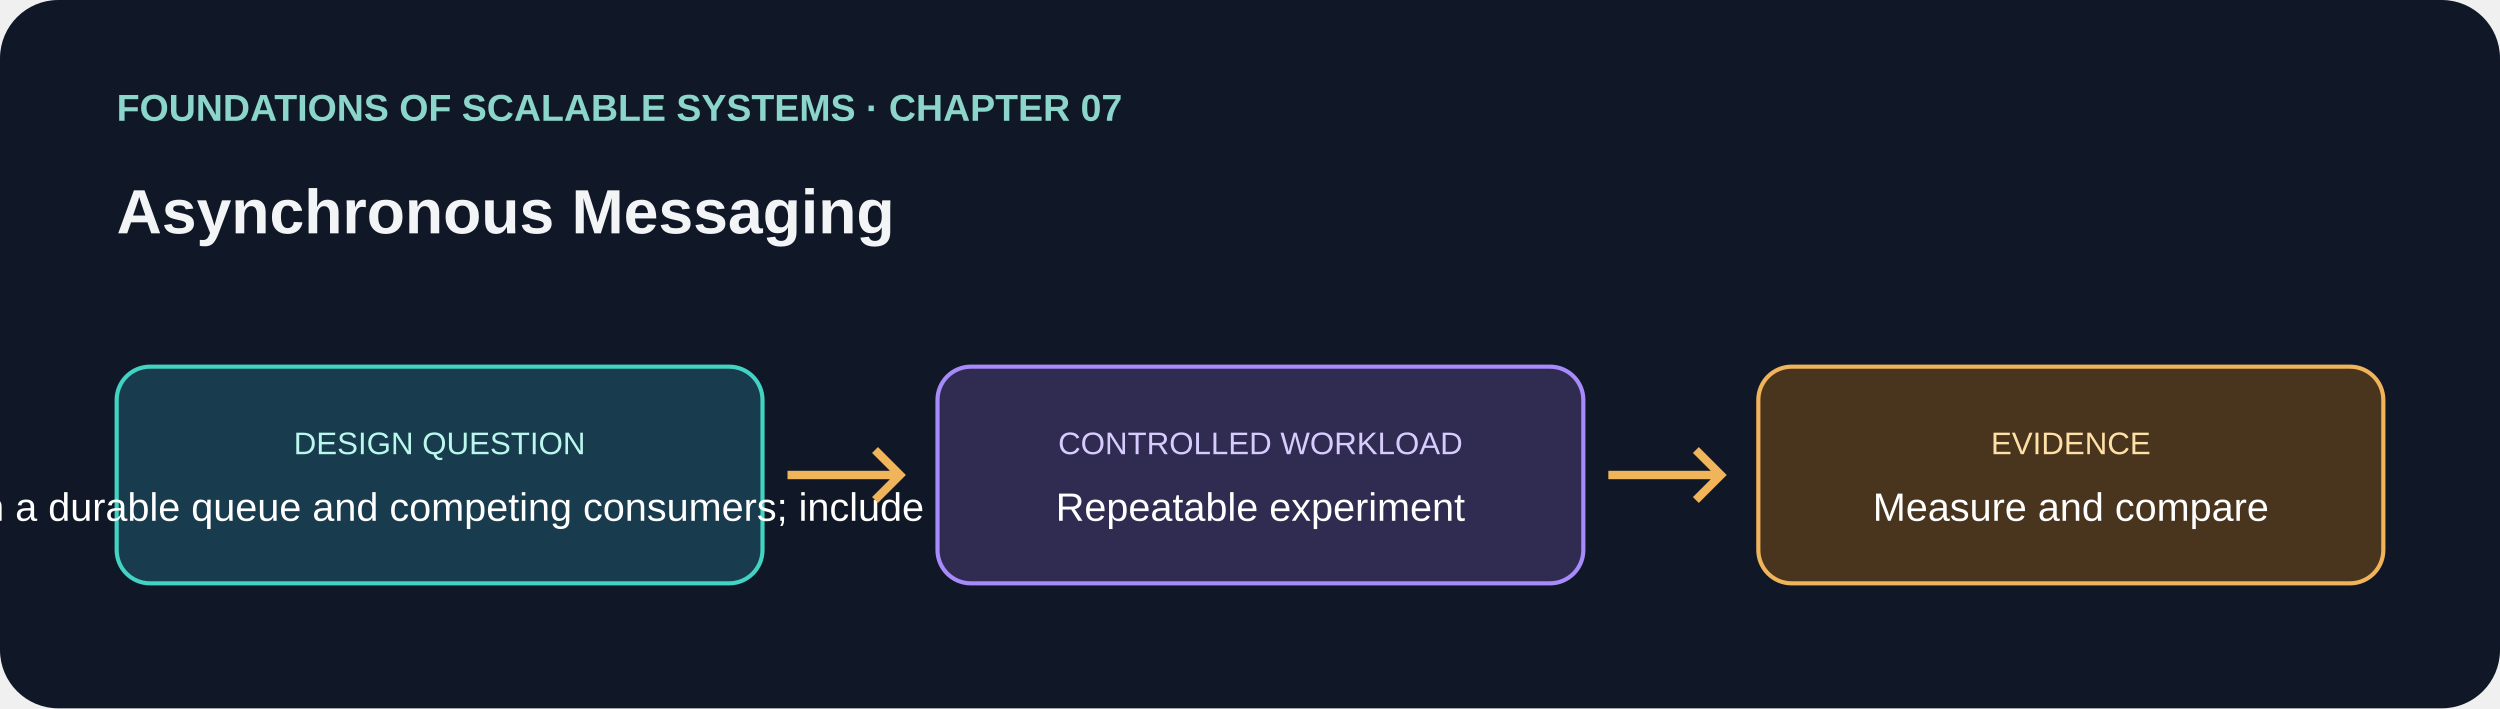
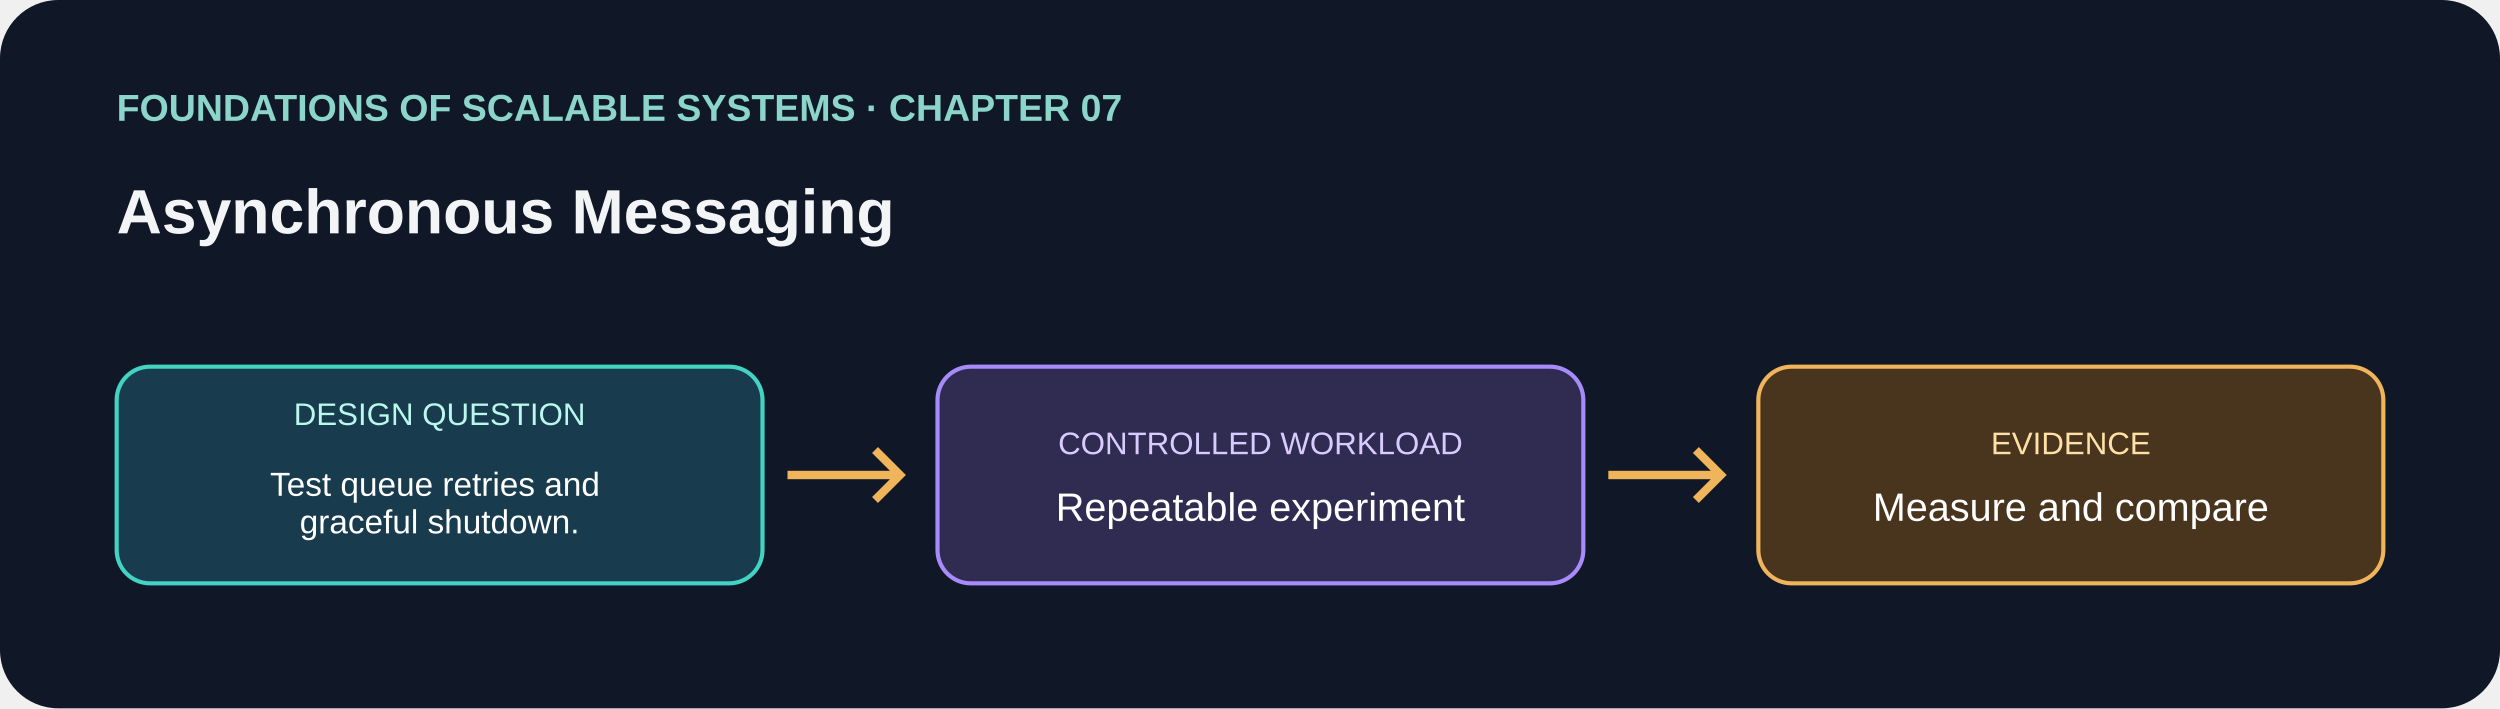
<svg xmlns="http://www.w3.org/2000/svg" width="1200" height="340" viewBox="0 0 1200 340" role="img" aria-labelledby="t d">
  <rect width="1200" height="340" rx="28" fill="#101827" />
  <text x="56" y="58" fill="#8bd5ca" font-family="Segoe UI,Arial,sans-serif" font-size="18" font-weight="700">FOUNDATIONS OF SCALABLE SYSTEMS · CHAPTER 07</text>
  <text x="56" y="112" fill="#f3f4f6" font-family="Segoe UI,Arial,sans-serif" font-size="30" font-weight="700">Asynchronous Messaging</text>
  <g font-family="Segoe UI,Arial,sans-serif" text-anchor="middle">
    <rect x="56" y="176" width="310" height="104" rx="16" fill="#183b4e" stroke="#42d3c2" stroke-width="2" />
-     <text x="211" y="218" fill="#baf7ed" font-size="15">DESIGN QUESTION</text>
-     <text x="211" y="250" fill="#ffffff" font-size="19">Compare synchronous processing with a durable queue and competing consumers; include retry, dead-letter, and graceful stop.</text>
+     <text x="211" y="204" fill="#baf7ed" font-size="15">DESIGN QUESTION</text>
+     <text x="211" y="238" fill="#ffffff" font-size="16">
+       <tspan x="211" dy="0">Test queue retries and</tspan>
+       <tspan x="211" dy="18">graceful shutdown.</tspan>
+     </text>
    <path d="M378 228h54m-12-12 12 12-12 12" fill="none" stroke="#f0b45a" stroke-width="4" />
    <rect x="450" y="176" width="310" height="104" rx="16" fill="#302b51" stroke="#a78bfa" stroke-width="2" />
    <text x="605" y="218" fill="#d8ccff" font-size="15">CONTROLLED WORKLOAD</text>
    <text x="605" y="250" fill="#ffffff" font-size="19">Repeatable experiment</text>
    <path d="M772 228h54m-12-12 12 12-12 12" fill="none" stroke="#f0b45a" stroke-width="4" />
    <rect x="844" y="176" width="300" height="104" rx="16" fill="#49341d" stroke="#f0b45a" stroke-width="2" />
    <text x="994" y="218" fill="#ffe0a6" font-size="15">EVIDENCE</text>
    <text x="994" y="250" fill="#ffffff" font-size="19">Measure and compare</text>
  </g>
</svg>
